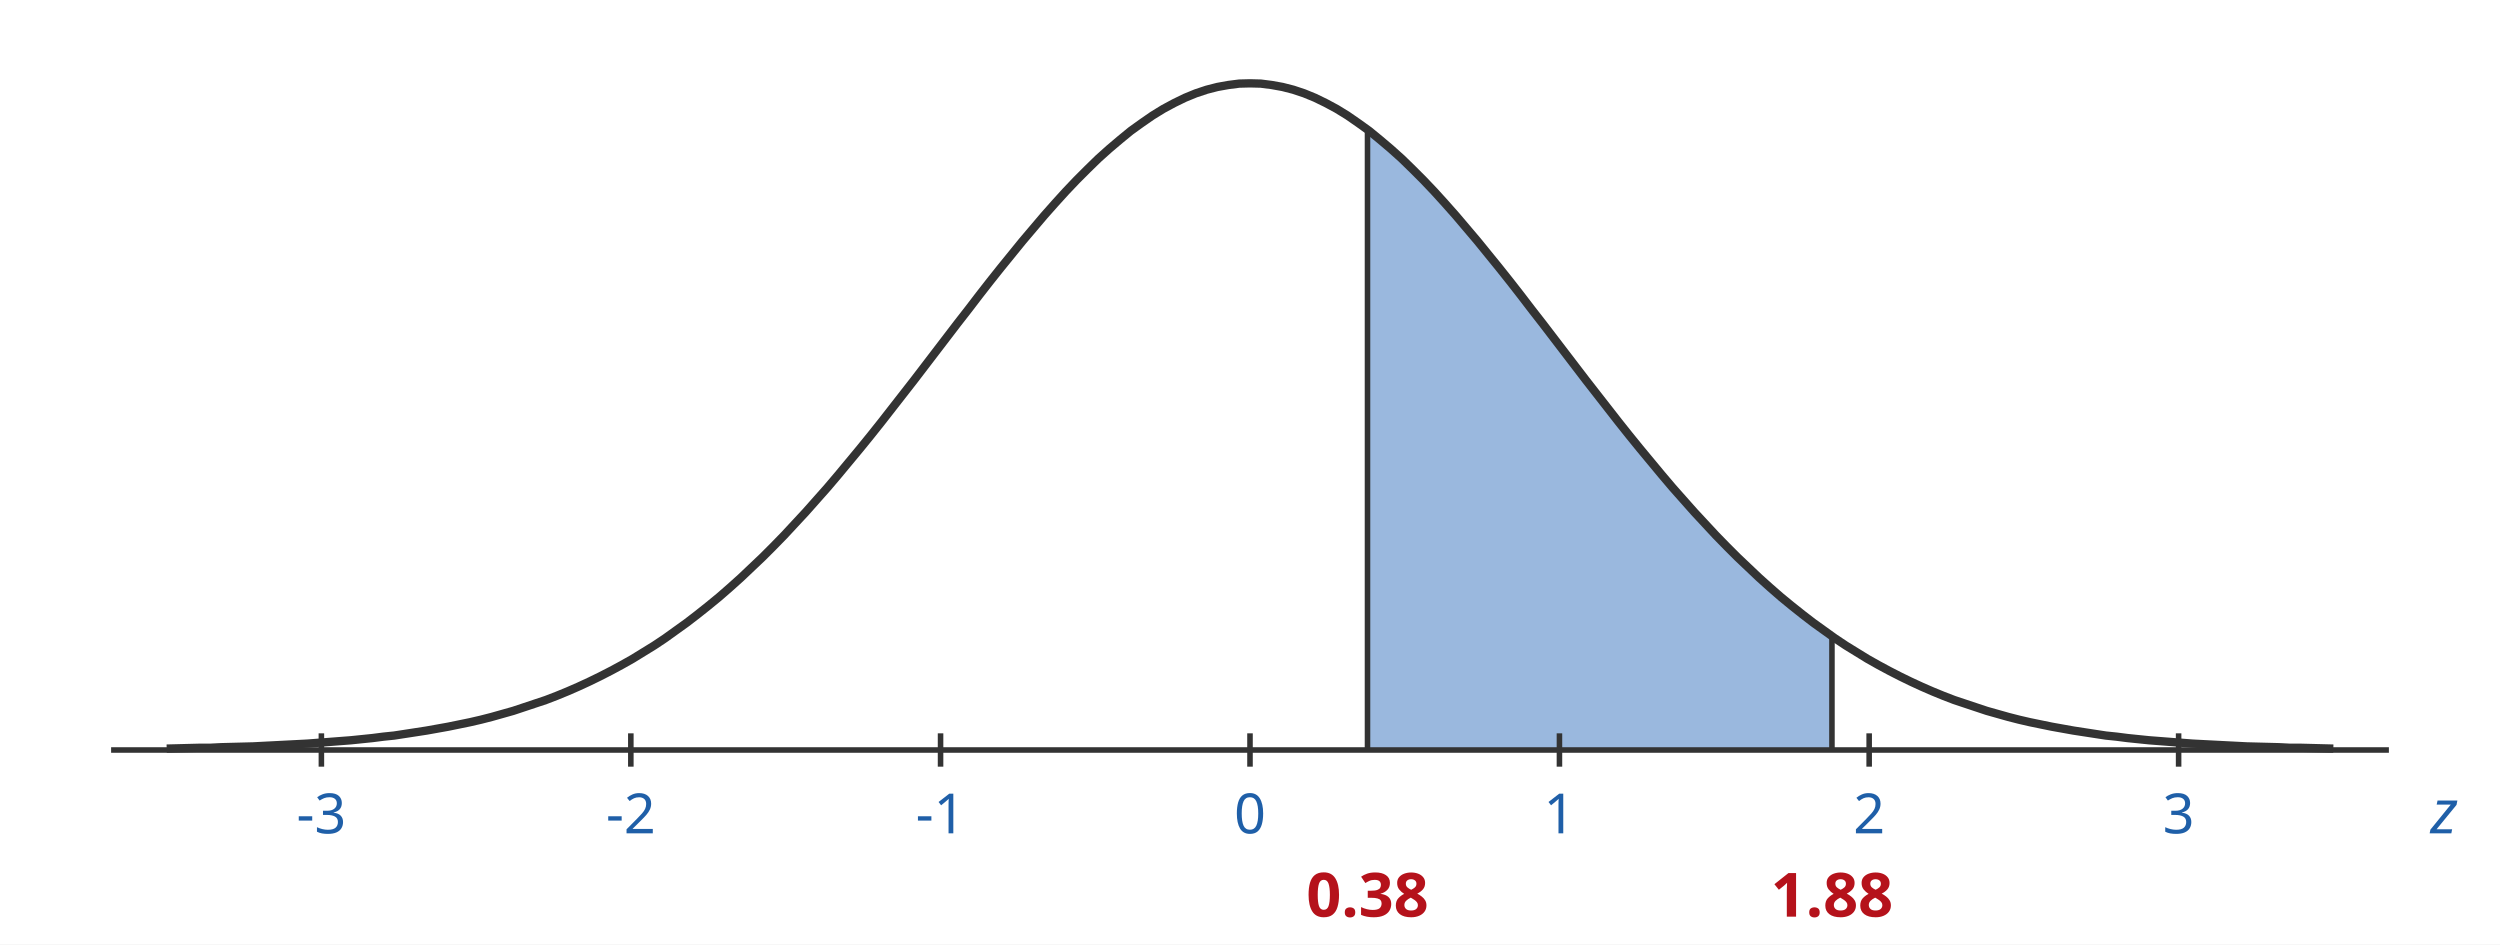
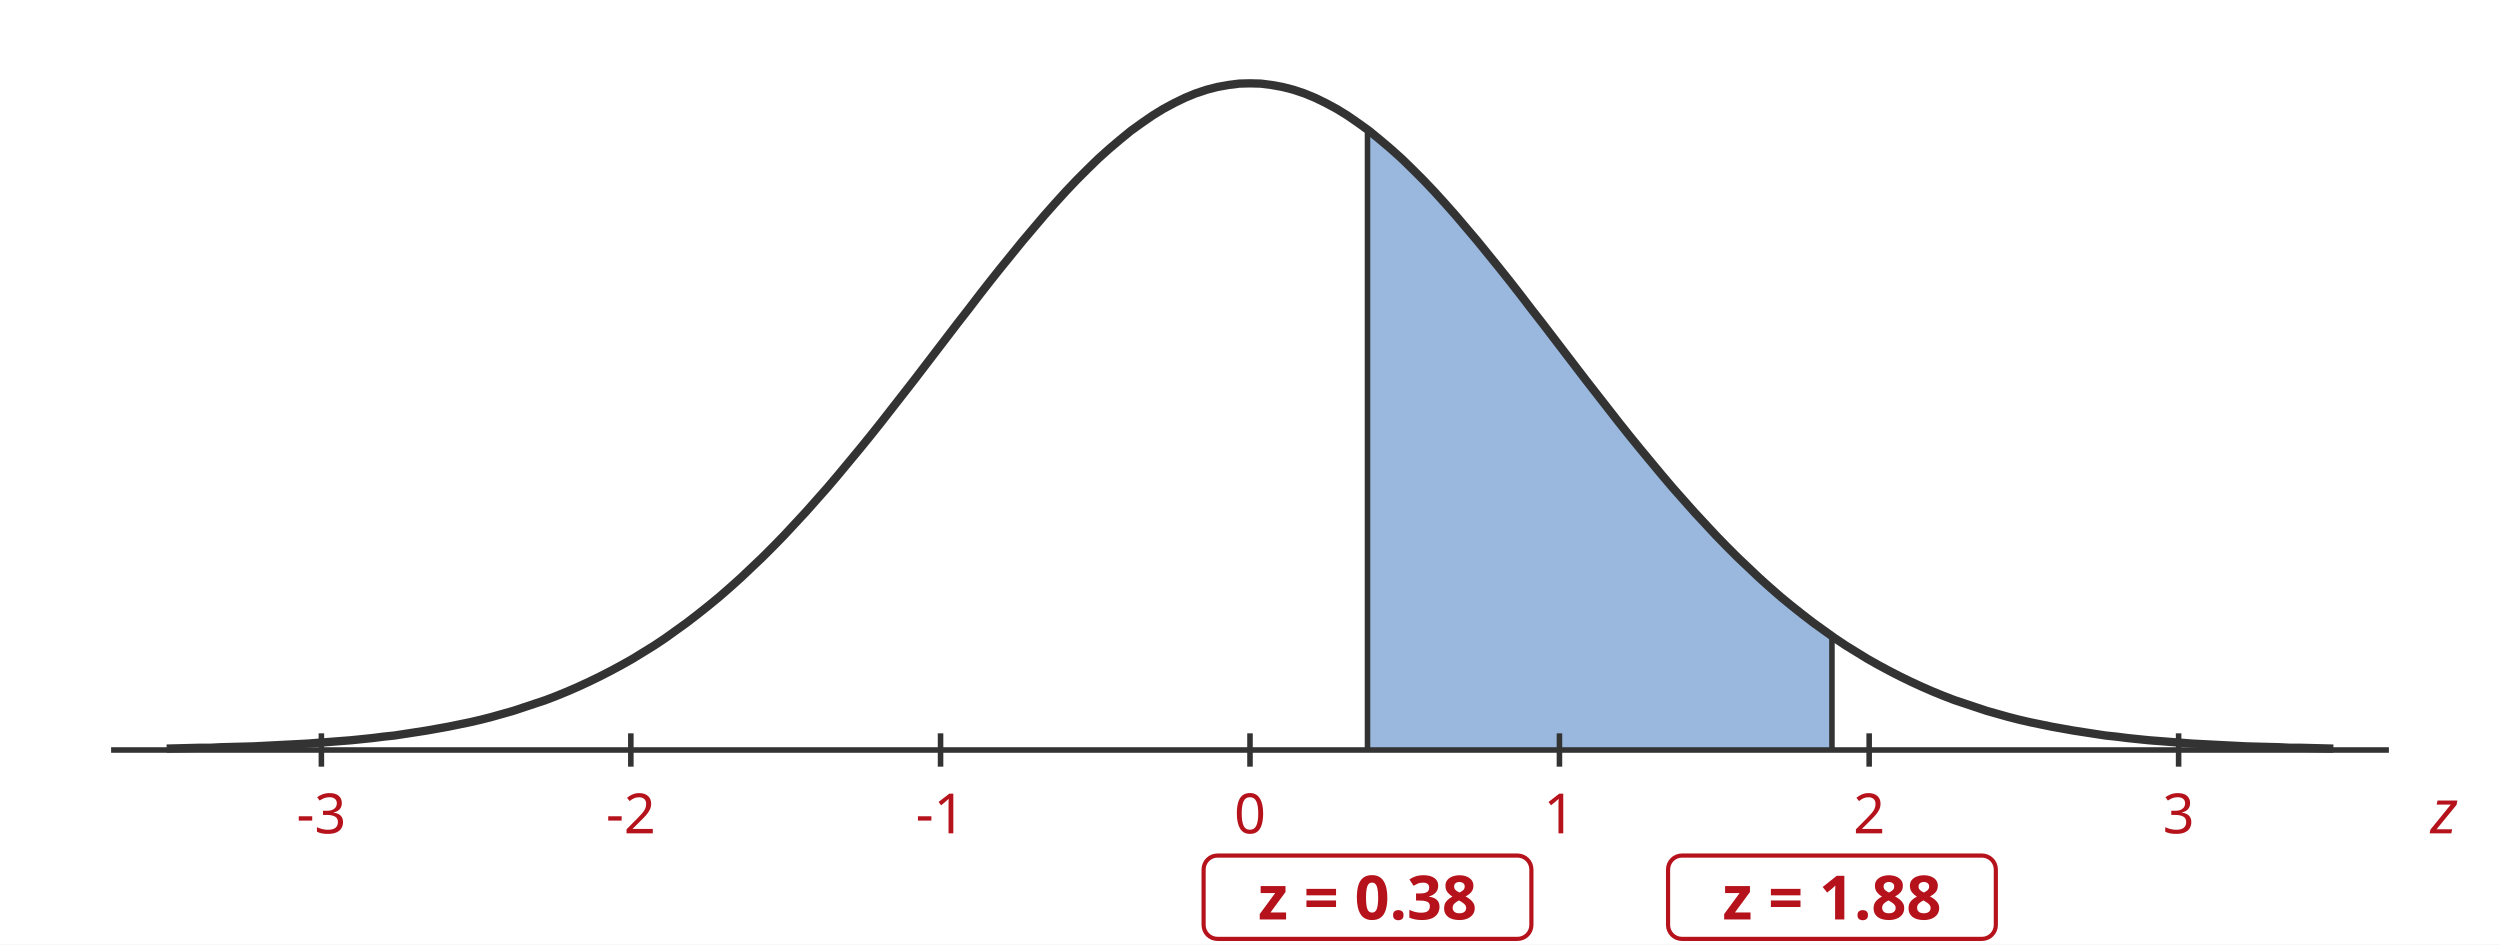
<svg xmlns="http://www.w3.org/2000/svg" viewBox="0 0 900 340" width="900" height="340" font-family="sans-serif">
  <rect width="900" height="340" fill="white" />
  <path d="M 492.3 270 L 492.3 46.7 L 493.2 47.4 L 494.0 48.0 L 494.9 48.7 L 495.7 49.3 L 496.5 50.0 L 497.4 50.7 L 498.2 51.4 L 499.0 52.1 L 499.9 52.9 L 500.7 53.6 L 501.5 54.3 L 502.4 55.1 L 503.2 55.9 L 504.0 56.6 L 504.9 57.4 L 505.7 58.2 L 506.6 59.0 L 507.4 59.8 L 508.2 60.6 L 509.1 61.4 L 509.9 62.3 L 510.7 63.1 L 511.6 64.0 L 512.4 64.8 L 513.2 65.7 L 514.1 66.6 L 514.9 67.5 L 515.7 68.3 L 516.6 69.2 L 517.4 70.1 L 518.2 71.0 L 519.1 72.0 L 519.9 72.9 L 520.8 73.8 L 521.6 74.8 L 522.4 75.7 L 523.3 76.7 L 524.1 77.6 L 524.9 78.6 L 525.8 79.5 L 526.6 80.5 L 527.4 81.5 L 528.3 82.5 L 529.1 83.5 L 530.0 84.5 L 530.8 85.5 L 531.6 86.5 L 532.5 87.5 L 533.3 88.5 L 534.1 89.5 L 535.0 90.5 L 535.8 91.6 L 536.6 92.6 L 537.5 93.6 L 538.3 94.7 L 539.1 95.7 L 540.0 96.8 L 540.8 97.8 L 541.6 98.9 L 542.5 99.9 L 543.3 101.0 L 544.2 102.1 L 545.0 103.1 L 545.8 104.2 L 546.7 105.3 L 547.5 106.3 L 548.3 107.4 L 549.2 108.5 L 550.0 109.6 L 550.8 110.6 L 551.7 111.7 L 552.5 112.8 L 553.4 113.9 L 554.2 115.0 L 555.0 116.1 L 555.9 117.2 L 556.7 118.2 L 557.5 119.3 L 558.4 120.4 L 559.2 121.5 L 560.0 122.6 L 560.9 123.7 L 561.7 124.8 L 562.5 125.9 L 563.4 127.0 L 564.2 128.1 L 565.0 129.2 L 565.9 130.3 L 566.7 131.3 L 567.6 132.4 L 568.4 133.5 L 569.2 134.6 L 570.1 135.7 L 570.9 136.8 L 571.7 137.9 L 572.6 138.9 L 573.4 140.0 L 574.2 141.1 L 575.1 142.2 L 575.9 143.3 L 576.8 144.3 L 577.6 145.4 L 578.4 146.5 L 579.3 147.5 L 580.1 148.6 L 580.9 149.7 L 581.8 150.7 L 582.6 151.8 L 583.4 152.8 L 584.3 153.9 L 585.1 154.9 L 585.9 156.0 L 586.8 157.0 L 587.6 158.1 L 588.5 159.1 L 589.3 160.1 L 590.1 161.1 L 591.0 162.2 L 591.8 163.2 L 592.6 164.2 L 593.5 165.2 L 594.3 166.2 L 595.1 167.2 L 596.0 168.2 L 596.8 169.2 L 597.6 170.2 L 598.5 171.2 L 599.3 172.2 L 600.1 173.2 L 601.0 174.2 L 601.8 175.1 L 602.7 176.1 L 603.5 177.1 L 604.3 178.0 L 605.2 179.0 L 606.0 179.9 L 606.8 180.9 L 607.7 181.8 L 608.5 182.7 L 609.3 183.7 L 610.2 184.6 L 611.0 185.5 L 611.9 186.4 L 612.7 187.3 L 613.5 188.2 L 614.4 189.1 L 615.2 190.0 L 616.0 190.9 L 616.9 191.8 L 617.7 192.7 L 618.5 193.5 L 619.4 194.4 L 620.2 195.3 L 621.0 196.1 L 621.9 197.0 L 622.7 197.8 L 623.6 198.6 L 624.4 199.5 L 625.2 200.3 L 626.1 201.1 L 626.9 201.9 L 627.7 202.7 L 628.6 203.5 L 629.4 204.3 L 630.2 205.1 L 631.1 205.9 L 631.9 206.7 L 632.7 207.5 L 633.6 208.2 L 634.4 209.0 L 635.2 209.7 L 636.1 210.5 L 636.9 211.2 L 637.8 212.0 L 638.6 212.7 L 639.4 213.4 L 640.3 214.1 L 641.1 214.9 L 641.9 215.6 L 642.8 216.3 L 643.6 217.0 L 644.4 217.6 L 645.3 218.3 L 646.1 219.0 L 647.0 219.7 L 647.8 220.3 L 648.6 221.0 L 649.5 221.6 L 650.3 222.3 L 651.1 222.9 L 652.0 223.6 L 652.8 224.2 L 653.6 224.8 L 654.5 225.4 L 655.3 226.0 L 656.1 226.6 L 657.0 227.2 L 657.8 227.8 L 658.7 228.4 L 659.5 229.0 L 659.5 270 Z" fill="#9ab8de" stroke="none" />
  <line x1="492.3" y1="270" x2="492.3" y2="46.7" stroke="#333" stroke-width="2" />
  <line x1="659.5" y1="270" x2="659.5" y2="229.0" stroke="#333" stroke-width="2" />
  <polyline points="60.0,269.5 63.9,269.4 67.8,269.3 71.7,269.2 75.6,269.2 79.5,269.0 83.4,268.9 87.3,268.8 91.2,268.7 95.1,268.5 99.0,268.3 102.9,268.1 106.8,267.9 110.7,267.7 114.6,267.4 118.5,267.1 122.4,266.8 126.3,266.5 130.2,266.1 134.1,265.7 138.0,265.2 141.9,264.8 145.8,264.2 149.7,263.6 153.6,263.0 157.5,262.3 161.4,261.6 165.3,260.8 169.2,260.0 173.1,259.1 177.0,258.1 180.9,257.0 184.8,255.9 188.7,254.6 192.6,253.3 196.5,252.0 200.4,250.5 204.3,248.9 208.2,247.2 212.1,245.4 216.0,243.5 219.9,241.5 223.8,239.4 227.7,237.2 231.6,234.8 235.5,232.4 239.4,229.8 243.3,227.0 247.2,224.2 251.1,221.2 255.0,218.1 258.9,214.9 262.8,211.5 266.7,208.0 270.6,204.3 274.5,200.6 278.4,196.7 282.3,192.7 286.2,188.5 290.1,184.3 294.0,179.9 297.9,175.5 301.8,170.9 305.7,166.2 309.6,161.5 313.5,156.7 317.4,151.8 321.3,146.8 325.2,141.8 329.1,136.8 333.0,131.7 336.9,126.6 340.8,121.5 344.7,116.4 348.6,111.4 352.5,106.3 356.4,101.3 360.3,96.4 364.2,91.6 368.1,86.8 372.0,82.2 375.9,77.6 379.8,73.2 383.7,68.9 387.6,64.8 391.5,60.9 395.4,57.1 399.3,53.6 403.2,50.3 407.1,47.1 411.0,44.3 414.9,41.6 418.8,39.2 422.7,37.1 426.6,35.2 430.5,33.6 434.4,32.3 438.3,31.3 442.2,30.6 446.1,30.1 450.0,30.0 453.9,30.1 457.8,30.6 461.7,31.3 465.6,32.3 469.5,33.6 473.4,35.2 477.3,37.1 481.2,39.2 485.1,41.6 489.0,44.3 492.9,47.1 496.8,50.3 500.7,53.6 504.6,57.1 508.5,60.9 512.4,64.8 516.3,68.9 520.2,73.2 524.1,77.6 528.0,82.2 531.9,86.8 535.8,91.6 539.7,96.4 543.6,101.3 547.5,106.3 551.4,111.4 555.3,116.4 559.2,121.5 563.1,126.6 567.0,131.7 570.9,136.8 574.8,141.8 578.7,146.8 582.6,151.8 586.5,156.7 590.4,161.5 594.3,166.2 598.2,170.9 602.1,175.5 606.0,179.9 609.9,184.3 613.8,188.5 617.7,192.7 621.6,196.7 625.5,200.6 629.4,204.3 633.3,208.0 637.2,211.5 641.1,214.9 645.0,218.1 648.9,221.2 652.8,224.2 656.7,227.0 660.6,229.8 664.5,232.4 668.4,234.8 672.3,237.2 676.2,239.4 680.1,241.5 684.0,243.5 687.9,245.4 691.8,247.2 695.7,248.9 699.6,250.5 703.5,252.0 707.4,253.3 711.3,254.6 715.2,255.9 719.1,257.0 723.0,258.1 726.9,259.1 730.8,260.0 734.7,260.8 738.6,261.6 742.5,262.3 746.4,263.0 750.3,263.6 754.2,264.2 758.1,264.8 762.0,265.2 765.9,265.7 769.8,266.1 773.7,266.5 777.6,266.8 781.5,267.1 785.4,267.4 789.3,267.7 793.2,267.9 797.1,268.1 801.0,268.3 804.9,268.5 808.8,268.7 812.7,268.8 816.6,268.9 820.5,269.0 824.4,269.2 828.3,269.2 832.2,269.3 836.1,269.4 840.0,269.5" fill="none" stroke="#333" stroke-width="3" />
  <line x1="40" y1="270" x2="860" y2="270" stroke="#333" stroke-width="2" />
-   <text x="875" y="300" font-size="22" font-style="italic" fill="#1f5fa8">z</text>
+   <text x="875" y="300" font-size="22" font-style="italic" fill="#b5121b">z</text>
  <line x1="115.7" y1="264" x2="115.7" y2="276" stroke="#333" stroke-width="2" />
-   <text x="115.7" y="300" font-size="20" text-anchor="middle" fill="#1f5fa8">-3</text>
+   <text x="115.7" y="300" font-size="20" text-anchor="middle" fill="#b5121b">-3</text>
  <line x1="227.1" y1="264" x2="227.1" y2="276" stroke="#333" stroke-width="2" />
-   <text x="227.1" y="300" font-size="20" text-anchor="middle" fill="#1f5fa8">-2</text>
+   <text x="227.1" y="300" font-size="20" text-anchor="middle" fill="#b5121b">-2</text>
  <line x1="338.6" y1="264" x2="338.6" y2="276" stroke="#333" stroke-width="2" />
-   <text x="338.6" y="300" font-size="20" text-anchor="middle" fill="#1f5fa8">-1</text>
+   <text x="338.6" y="300" font-size="20" text-anchor="middle" fill="#b5121b">-1</text>
  <line x1="450.0" y1="264" x2="450.0" y2="276" stroke="#333" stroke-width="2" />
-   <text x="450.0" y="300" font-size="20" text-anchor="middle" fill="#1f5fa8">0</text>
+   <text x="450.0" y="300" font-size="20" text-anchor="middle" fill="#b5121b">0</text>
  <line x1="561.4" y1="264" x2="561.4" y2="276" stroke="#333" stroke-width="2" />
-   <text x="561.4" y="300" font-size="20" text-anchor="middle" fill="#1f5fa8">1</text>
+   <text x="561.4" y="300" font-size="20" text-anchor="middle" fill="#b5121b">1</text>
  <line x1="672.9" y1="264" x2="672.9" y2="276" stroke="#333" stroke-width="2" />
-   <text x="672.9" y="300" font-size="20" text-anchor="middle" fill="#1f5fa8">2</text>
+   <text x="672.9" y="300" font-size="20" text-anchor="middle" fill="#b5121b">2</text>
  <line x1="784.3" y1="264" x2="784.3" y2="276" stroke="#333" stroke-width="2" />
-   <text x="784.3" y="300" font-size="20" text-anchor="middle" fill="#1f5fa8">3</text>
-   <text x="492.3" y="330" font-size="22" font-weight="bold" text-anchor="middle" fill="#b5121b">0.38</text>
-   <text x="659.5" y="330" font-size="22" font-weight="bold" text-anchor="middle" fill="#b5121b">1.88</text>
+   <text x="784.3" y="300" font-size="20" text-anchor="middle" fill="#b5121b">3</text>
+   <rect x="433.3" y="308" width="118" height="30" rx="5" fill="white" stroke="#b5121b" stroke-width="1.5" />
+   <text x="492.3" y="331" font-size="22" font-weight="bold" text-anchor="middle" fill="#b5121b">z = 0.38</text>
+   <rect x="600.5" y="308" width="118" height="30" rx="5" fill="white" stroke="#b5121b" stroke-width="1.5" />
+   <text x="659.5" y="331" font-size="22" font-weight="bold" text-anchor="middle" fill="#b5121b">z = 1.88</text>
</svg>
